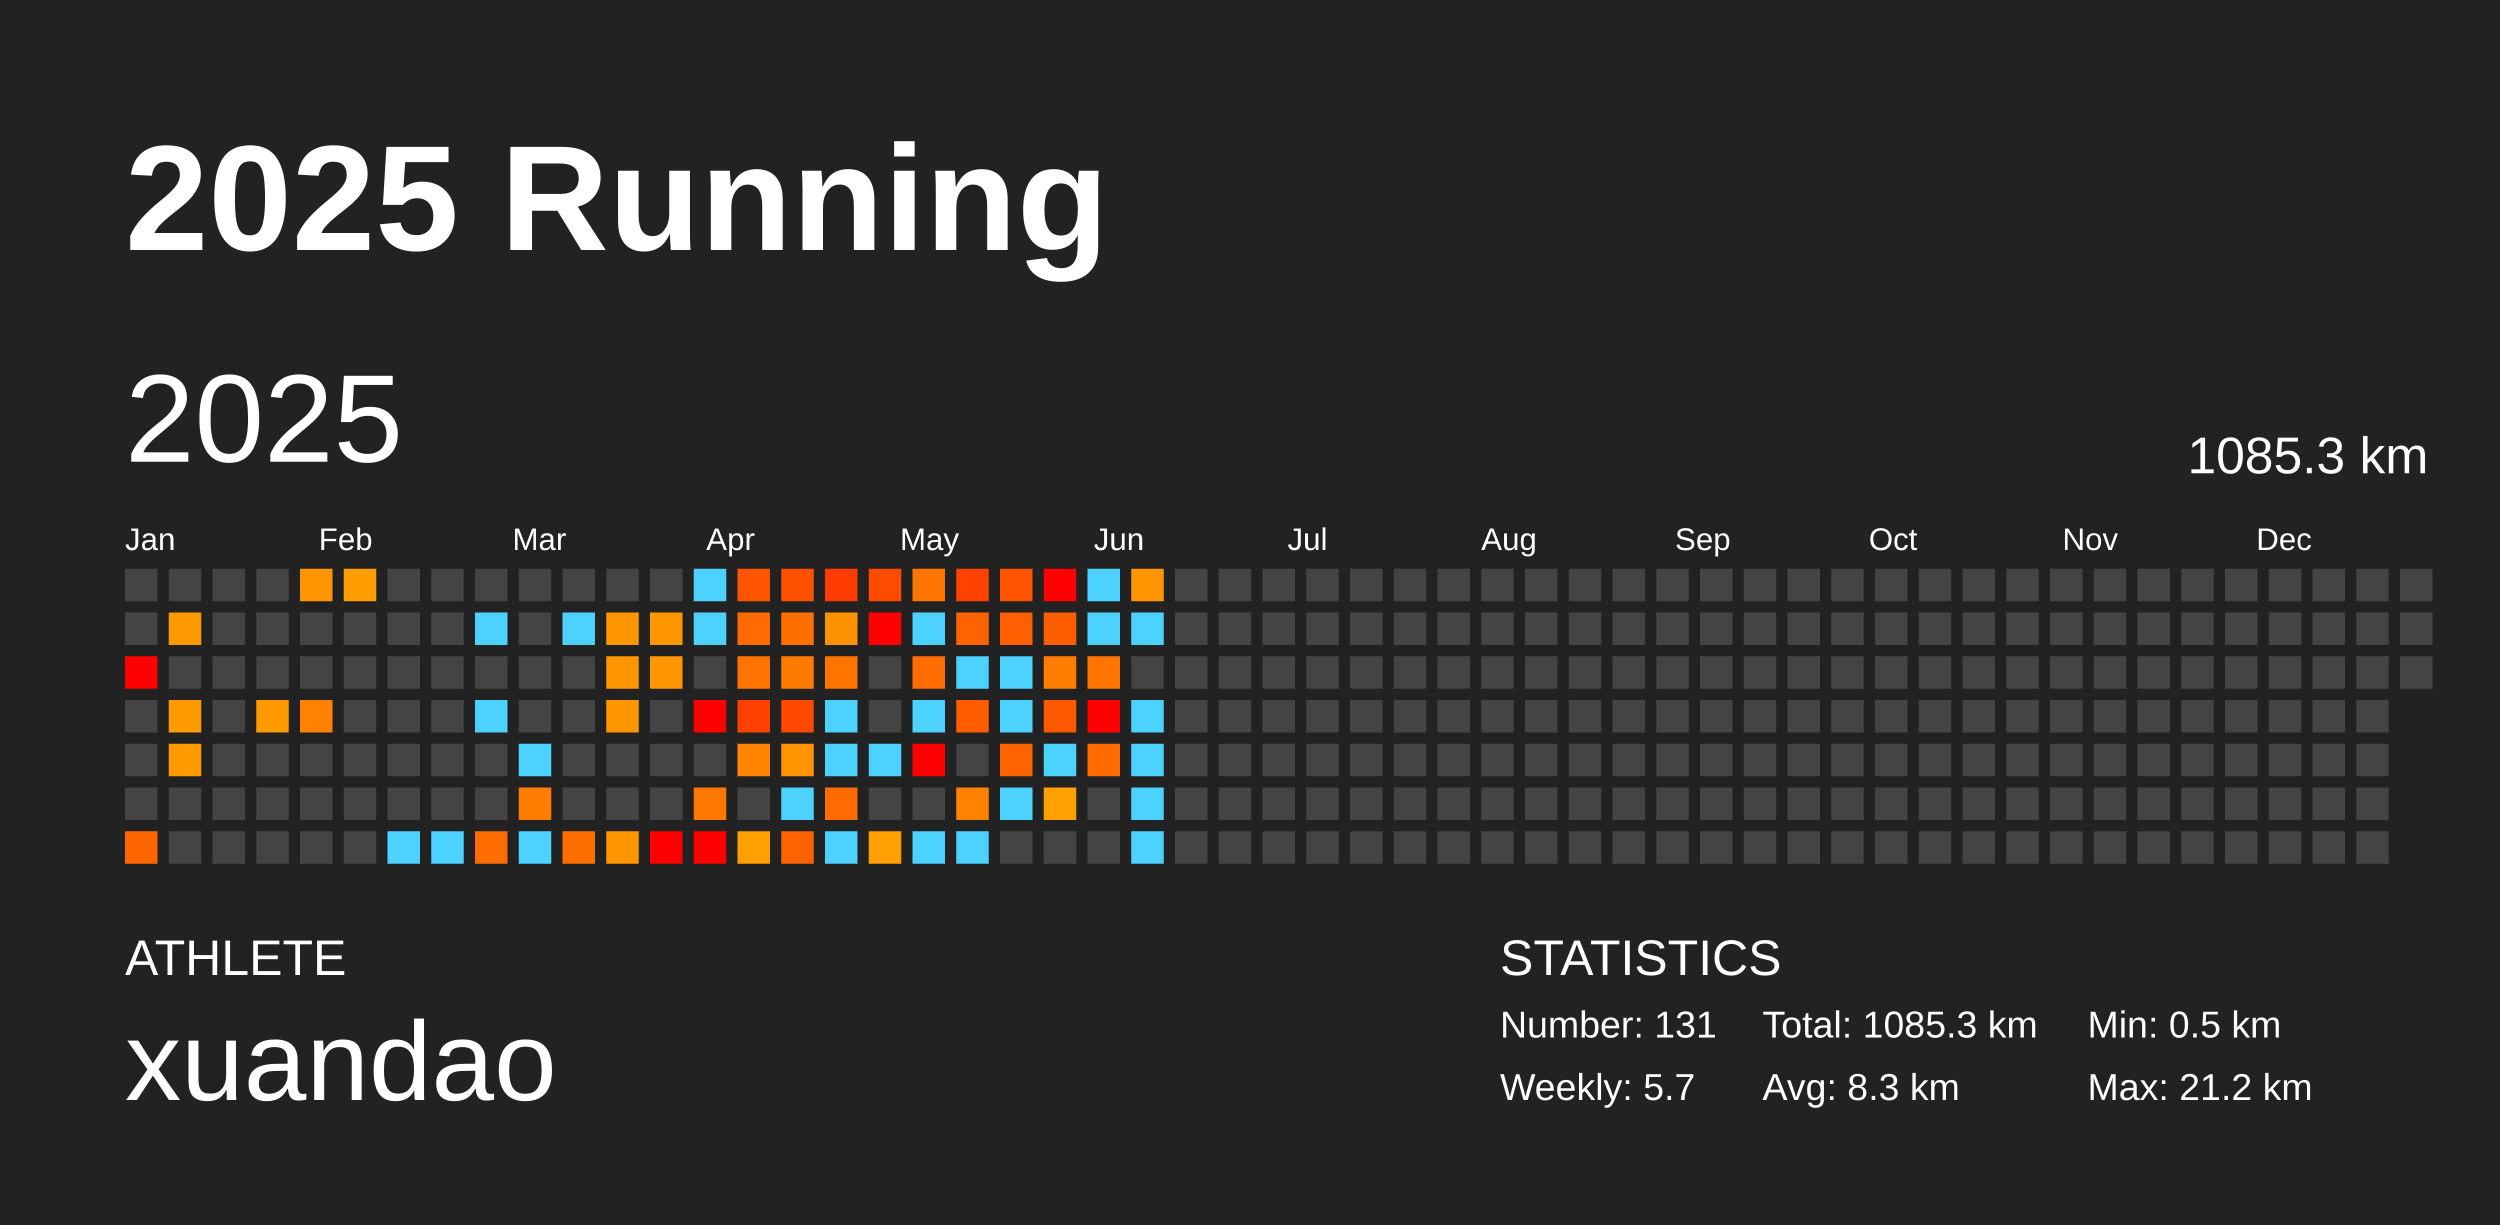
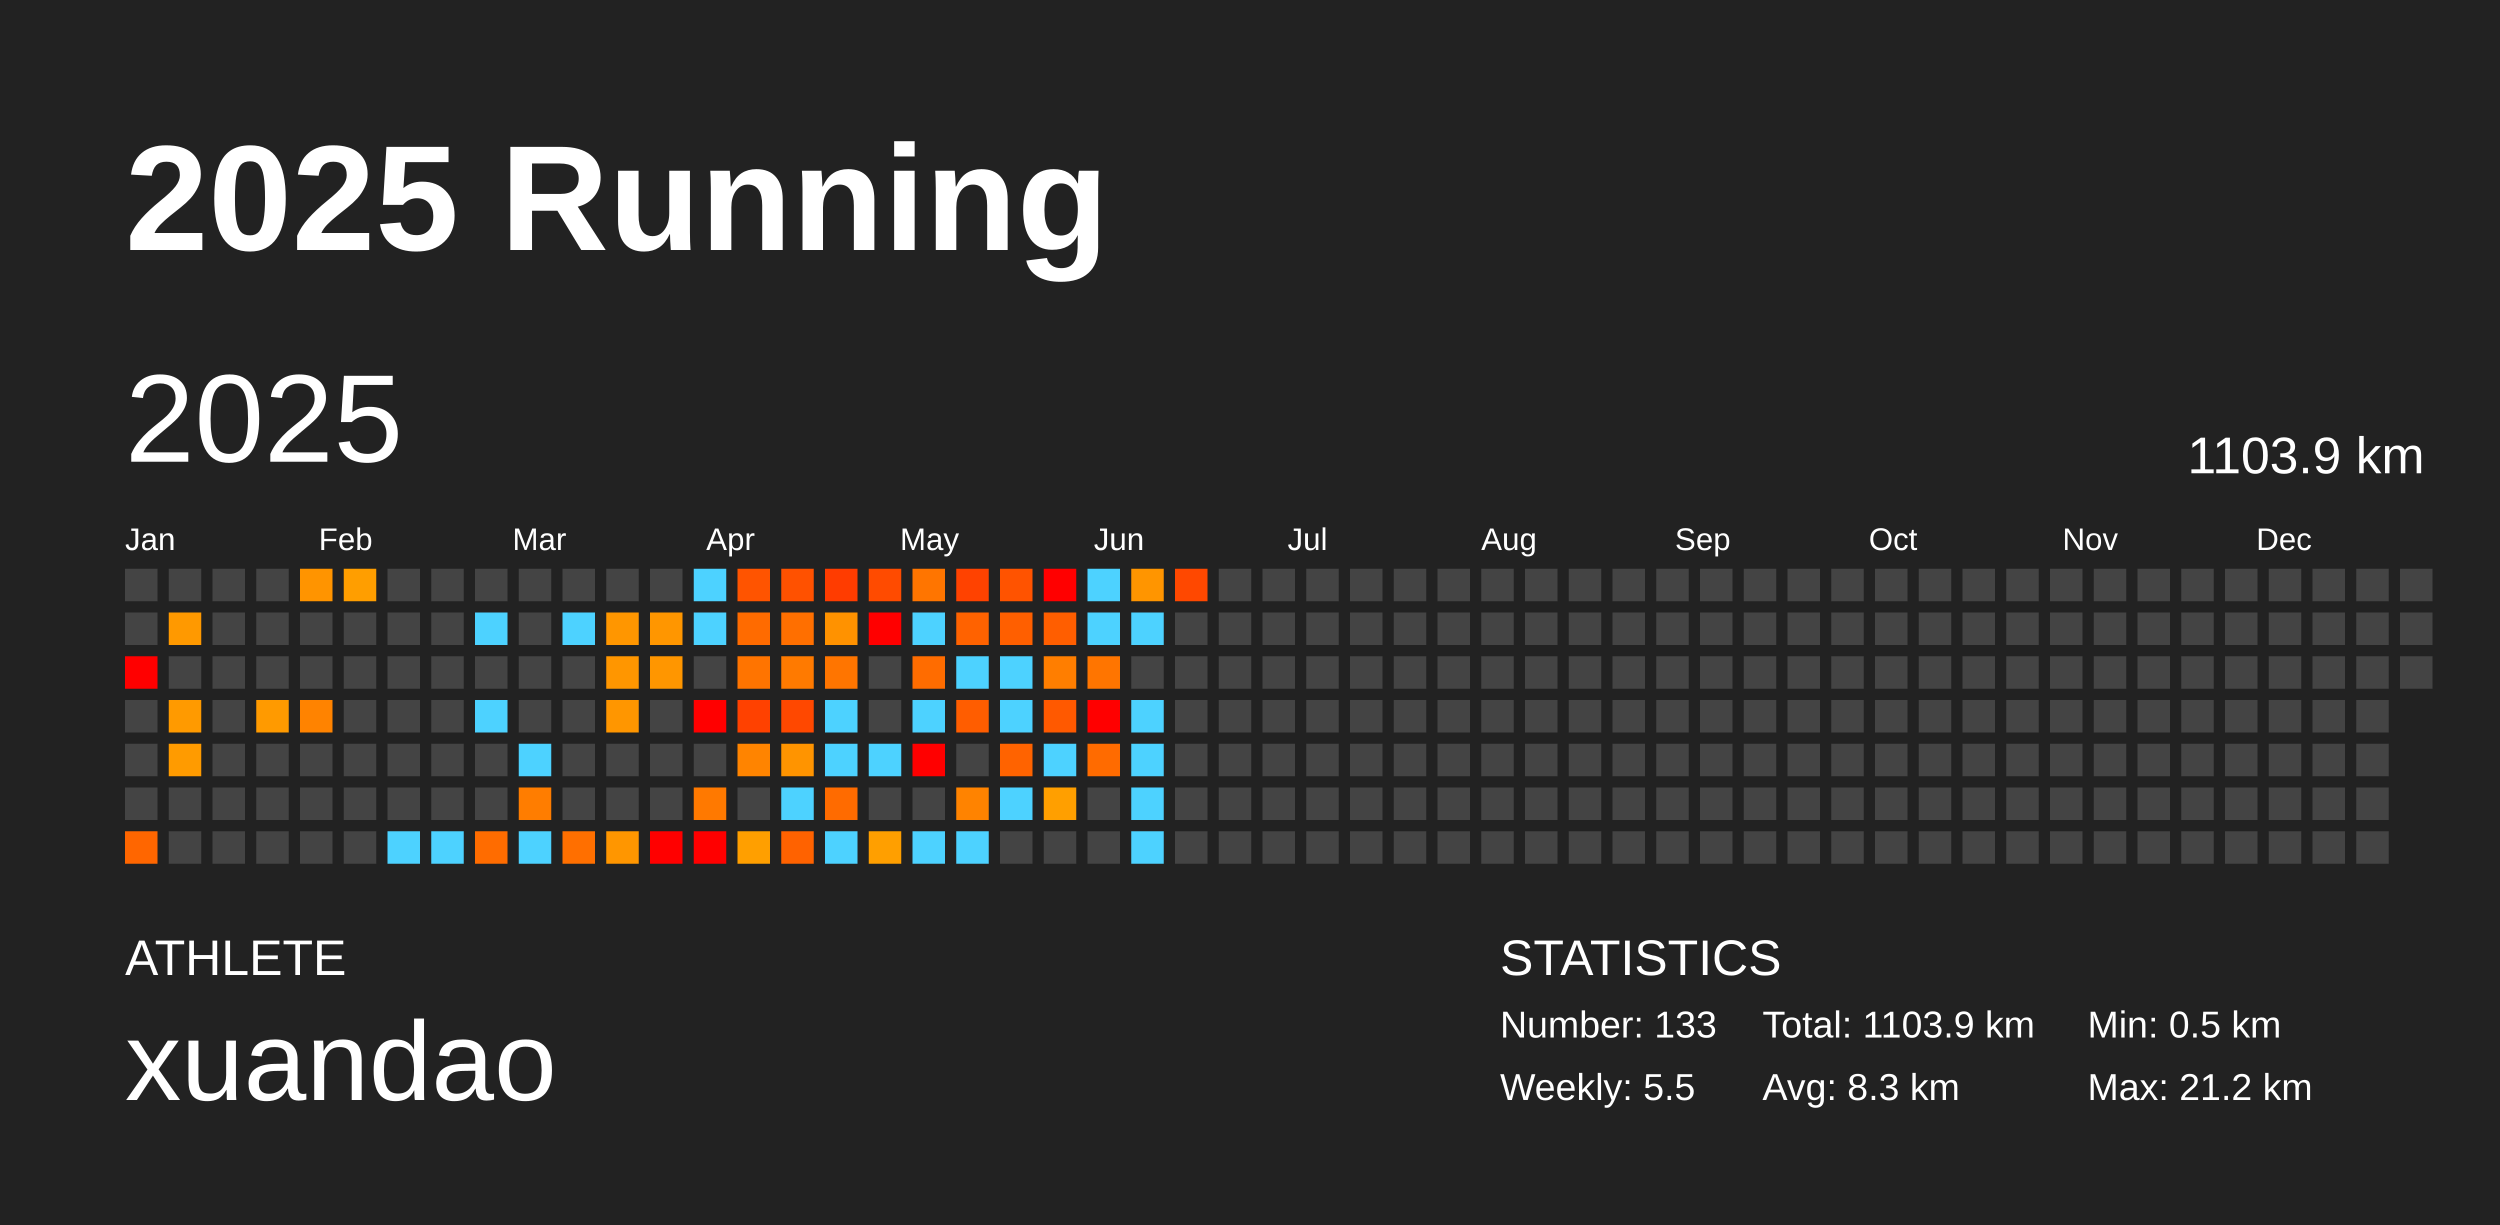
<svg xmlns="http://www.w3.org/2000/svg" baseProfile="full" height="98mm" version="1.1" viewBox="0,0,200,98" width="200mm">
  <defs />
  <rect fill="#222222" height="98" width="200" x="0" y="0" />
  <text fill="#FFFFFF" style="font-size:12px; font-family:Arial; font-weight:bold;" x="10" y="20">2025 Running</text>
  <text fill="#FFFFFF" style="font-size:4px; font-family:Arial" x="10" y="78">ATHLETE</text>
  <text fill="#FFFFFF" style="font-size:9px; font-family:Arial" x="10" y="88">xuandao</text>
  <text fill="#FFFFFF" style="font-size:4px; font-family:Arial" x="120" y="78">STATISTICS</text>
-   <text fill="#FFFFFF" style="font-size:3px; font-family:Arial" x="120" y="83">Number: 131</text>
-   <text fill="#FFFFFF" style="font-size:3px; font-family:Arial" x="120" y="88">Weekly: 5.7</text>
-   <text fill="#FFFFFF" style="font-size:3px; font-family:Arial" x="141" y="83">Total: 1085.3 km</text>
+   <text fill="#FFFFFF" style="font-size:3px; font-family:Arial" x="120" y="83">Number: 133</text>
+   <text fill="#FFFFFF" style="font-size:3px; font-family:Arial" x="120" y="88">Weekly: 5.5</text>
+   <text fill="#FFFFFF" style="font-size:3px; font-family:Arial" x="141" y="83">Total: 1103.9 km</text>
  <text fill="#FFFFFF" style="font-size:3px; font-family:Arial" x="141" y="88">Avg: 8.3 km</text>
  <text fill="#FFFFFF" style="font-size:3px; font-family:Arial" x="167" y="83">Min: 0.5 km</text>
  <text fill="#FFFFFF" style="font-size:3px; font-family:Arial" x="167" y="88">Max: 21.2 km</text>
  <text dominant-baseline="hanging" fill="#FFFFFF" style="font-size:10.0px; font-family:Arial;" x="10" y="30">2025</text>
-   <text dominant-baseline="hanging" fill="#FFFFFF" style="font-size:4.125px; font-family:Arial;" x="175" y="35">1085.3 km</text>
+   <text dominant-baseline="hanging" fill="#FFFFFF" style="font-size:4.125px; font-family:Arial;" x="175" y="35">1103.9 km</text>
  <text fill="#FFFFFF" style="font-size:2.5px; font-family:Arial" x="10.0" y="44">Jan</text>
  <text fill="#FFFFFF" style="font-size:2.5px; font-family:Arial" x="25.5" y="44">Feb</text>
  <text fill="#FFFFFF" style="font-size:2.5px; font-family:Arial" x="41.0" y="44">Mar</text>
  <text fill="#FFFFFF" style="font-size:2.5px; font-family:Arial" x="56.5" y="44">Apr</text>
  <text fill="#FFFFFF" style="font-size:2.5px; font-family:Arial" x="72.0" y="44">May</text>
  <text fill="#FFFFFF" style="font-size:2.5px; font-family:Arial" x="87.5" y="44">Jun</text>
  <text fill="#FFFFFF" style="font-size:2.5px; font-family:Arial" x="103.0" y="44">Jul</text>
  <text fill="#FFFFFF" style="font-size:2.5px; font-family:Arial" x="118.5" y="44">Aug</text>
  <text fill="#FFFFFF" style="font-size:2.5px; font-family:Arial" x="134.0" y="44">Sep</text>
  <text fill="#FFFFFF" style="font-size:2.5px; font-family:Arial" x="149.5" y="44">Oct</text>
  <text fill="#FFFFFF" style="font-size:2.5px; font-family:Arial" x="165.0" y="44">Nov</text>
  <text fill="#FFFFFF" style="font-size:2.5px; font-family:Arial" x="180.5" y="44">Dec</text>
  <rect fill="#444444" height="2.6" width="2.6" x="10.0" y="45.5" />
  <rect fill="#444444" height="2.6" width="2.6" x="10.0" y="49.0" />
  <rect fill="red" height="2.6" width="2.6" x="10.0" y="52.5" />
  <rect fill="#444444" height="2.6" width="2.6" x="10.0" y="56.0" />
  <rect fill="#444444" height="2.6" width="2.6" x="10.0" y="59.5" />
  <rect fill="#444444" height="2.6" width="2.6" x="10.0" y="63.0" />
  <rect fill="#ff6600" height="2.6" width="2.6" x="10.0" y="66.5" />
  <rect fill="#444444" height="2.6" width="2.6" x="13.5" y="45.5" />
  <rect fill="#ff9900" height="2.6" width="2.6" x="13.5" y="49.0" />
  <rect fill="#444444" height="2.6" width="2.6" x="13.5" y="52.5" />
  <rect fill="#ff9a00" height="2.6" width="2.6" x="13.5" y="56.0" />
  <rect fill="#ff9b00" height="2.6" width="2.6" x="13.5" y="59.5" />
  <rect fill="#444444" height="2.6" width="2.6" x="13.5" y="63.0" />
  <rect fill="#444444" height="2.6" width="2.6" x="13.5" y="66.5" />
  <rect fill="#444444" height="2.6" width="2.6" x="17.0" y="45.5" />
  <rect fill="#444444" height="2.6" width="2.6" x="17.0" y="49.0" />
  <rect fill="#444444" height="2.6" width="2.6" x="17.0" y="52.5" />
  <rect fill="#444444" height="2.6" width="2.6" x="17.0" y="56.0" />
  <rect fill="#444444" height="2.6" width="2.6" x="17.0" y="59.5" />
  <rect fill="#444444" height="2.6" width="2.6" x="17.0" y="63.0" />
  <rect fill="#444444" height="2.6" width="2.6" x="17.0" y="66.5" />
  <rect fill="#444444" height="2.6" width="2.6" x="20.5" y="45.5" />
  <rect fill="#444444" height="2.6" width="2.6" x="20.5" y="49.0" />
  <rect fill="#444444" height="2.6" width="2.6" x="20.5" y="52.5" />
  <rect fill="#ff9a00" height="2.6" width="2.6" x="20.5" y="56.0" />
  <rect fill="#444444" height="2.6" width="2.6" x="20.5" y="59.5" />
  <rect fill="#444444" height="2.6" width="2.6" x="20.5" y="63.0" />
  <rect fill="#444444" height="2.6" width="2.6" x="20.5" y="66.5" />
  <rect fill="#ff9400" height="2.6" width="2.6" x="24.0" y="45.5" />
  <rect fill="#444444" height="2.6" width="2.6" x="24.0" y="49.0" />
  <rect fill="#444444" height="2.6" width="2.6" x="24.0" y="52.5" />
  <rect fill="#ff8300" height="2.6" width="2.6" x="24.0" y="56.0" />
  <rect fill="#444444" height="2.6" width="2.6" x="24.0" y="59.5" />
  <rect fill="#444444" height="2.6" width="2.6" x="24.0" y="63.0" />
  <rect fill="#444444" height="2.6" width="2.6" x="24.0" y="66.5" />
  <rect fill="#ff9e00" height="2.6" width="2.6" x="27.5" y="45.5" />
  <rect fill="#444444" height="2.6" width="2.6" x="27.5" y="49.0" />
  <rect fill="#444444" height="2.6" width="2.6" x="27.5" y="52.5" />
  <rect fill="#444444" height="2.6" width="2.6" x="27.5" y="56.0" />
  <rect fill="#444444" height="2.6" width="2.6" x="27.5" y="59.5" />
  <rect fill="#444444" height="2.6" width="2.6" x="27.5" y="63.0" />
  <rect fill="#444444" height="2.6" width="2.6" x="27.5" y="66.5" />
  <rect fill="#444444" height="2.6" width="2.6" x="31.0" y="45.5" />
  <rect fill="#444444" height="2.6" width="2.6" x="31.0" y="49.0" />
  <rect fill="#444444" height="2.6" width="2.6" x="31.0" y="52.5" />
  <rect fill="#444444" height="2.6" width="2.6" x="31.0" y="56.0" />
  <rect fill="#444444" height="2.6" width="2.6" x="31.0" y="59.5" />
  <rect fill="#444444" height="2.6" width="2.6" x="31.0" y="63.0" />
  <rect fill="#4dd2ff" height="2.6" width="2.6" x="31.0" y="66.5" />
  <rect fill="#444444" height="2.6" width="2.6" x="34.5" y="45.5" />
  <rect fill="#444444" height="2.6" width="2.6" x="34.5" y="49.0" />
  <rect fill="#444444" height="2.6" width="2.6" x="34.5" y="52.5" />
  <rect fill="#444444" height="2.6" width="2.6" x="34.5" y="56.0" />
  <rect fill="#444444" height="2.6" width="2.6" x="34.5" y="59.5" />
  <rect fill="#444444" height="2.6" width="2.6" x="34.5" y="63.0" />
  <rect fill="#4dd2ff" height="2.6" width="2.6" x="34.5" y="66.5" />
  <rect fill="#444444" height="2.6" width="2.6" x="38.0" y="45.5" />
  <rect fill="#4dd2ff" height="2.6" width="2.6" x="38.0" y="49.0" />
  <rect fill="#444444" height="2.6" width="2.6" x="38.0" y="52.5" />
  <rect fill="#4dd2ff" height="2.6" width="2.6" x="38.0" y="56.0" />
  <rect fill="#444444" height="2.6" width="2.6" x="38.0" y="59.5" />
  <rect fill="#444444" height="2.6" width="2.6" x="38.0" y="63.0" />
  <rect fill="#ff6c00" height="2.6" width="2.6" x="38.0" y="66.5" />
  <rect fill="#444444" height="2.6" width="2.6" x="41.5" y="45.5" />
  <rect fill="#444444" height="2.6" width="2.6" x="41.5" y="49.0" />
  <rect fill="#444444" height="2.6" width="2.6" x="41.5" y="52.5" />
  <rect fill="#444444" height="2.6" width="2.6" x="41.5" y="56.0" />
  <rect fill="#4dd2ff" height="2.6" width="2.6" x="41.5" y="59.5" />
  <rect fill="#ff7d00" height="2.6" width="2.6" x="41.5" y="63.0" />
  <rect fill="#4dd2ff" height="2.6" width="2.6" x="41.5" y="66.5" />
  <rect fill="#444444" height="2.6" width="2.6" x="45.0" y="45.5" />
  <rect fill="#4dd2ff" height="2.6" width="2.6" x="45.0" y="49.0" />
  <rect fill="#444444" height="2.6" width="2.6" x="45.0" y="52.5" />
  <rect fill="#444444" height="2.6" width="2.6" x="45.0" y="56.0" />
  <rect fill="#444444" height="2.6" width="2.6" x="45.0" y="59.5" />
  <rect fill="#444444" height="2.6" width="2.6" x="45.0" y="63.0" />
  <rect fill="#ff6f00" height="2.6" width="2.6" x="45.0" y="66.5" />
  <rect fill="#444444" height="2.6" width="2.6" x="48.5" y="45.5" />
  <rect fill="#ff9600" height="2.6" width="2.6" x="48.5" y="49.0" />
  <rect fill="#ff9600" height="2.6" width="2.6" x="48.5" y="52.5" />
  <rect fill="#ff9600" height="2.6" width="2.6" x="48.5" y="56.0" />
  <rect fill="#444444" height="2.6" width="2.6" x="48.5" y="59.5" />
  <rect fill="#444444" height="2.6" width="2.6" x="48.5" y="63.0" />
  <rect fill="#ff9600" height="2.6" width="2.6" x="48.5" y="66.5" />
  <rect fill="#444444" height="2.6" width="2.6" x="52.0" y="45.5" />
  <rect fill="#ff9600" height="2.6" width="2.6" x="52.0" y="49.0" />
  <rect fill="#ff9600" height="2.6" width="2.6" x="52.0" y="52.5" />
  <rect fill="#444444" height="2.6" width="2.6" x="52.0" y="56.0" />
  <rect fill="#444444" height="2.6" width="2.6" x="52.0" y="59.5" />
  <rect fill="#444444" height="2.6" width="2.6" x="52.0" y="63.0" />
  <rect fill="red" height="2.6" width="2.6" x="52.0" y="66.5" />
  <rect fill="#4dd2ff" height="2.6" width="2.6" x="55.5" y="45.5" />
  <rect fill="#4dd2ff" height="2.6" width="2.6" x="55.5" y="49.0" />
  <rect fill="#444444" height="2.6" width="2.6" x="55.5" y="52.5" />
  <rect fill="red" height="2.6" width="2.6" x="55.5" y="56.0" />
  <rect fill="#444444" height="2.6" width="2.6" x="55.5" y="59.5" />
  <rect fill="#ff7900" height="2.6" width="2.6" x="55.5" y="63.0" />
  <rect fill="red" height="2.6" width="2.6" x="55.5" y="66.5" />
  <rect fill="#ff5400" height="2.6" width="2.6" x="59.0" y="45.5" />
  <rect fill="#ff6b00" height="2.6" width="2.6" x="59.0" y="49.0" />
  <rect fill="#ff7400" height="2.6" width="2.6" x="59.0" y="52.5" />
  <rect fill="#ff4100" height="2.6" width="2.6" x="59.0" y="56.0" />
  <rect fill="#ff8400" height="2.6" width="2.6" x="59.0" y="59.5" />
  <rect fill="#444444" height="2.6" width="2.6" x="59.0" y="63.0" />
  <rect fill="#ff9f00" height="2.6" width="2.6" x="59.0" y="66.5" />
  <rect fill="#ff5100" height="2.6" width="2.6" x="62.5" y="45.5" />
  <rect fill="#ff6f00" height="2.6" width="2.6" x="62.5" y="49.0" />
  <rect fill="#ff7a00" height="2.6" width="2.6" x="62.5" y="52.5" />
  <rect fill="#ff4800" height="2.6" width="2.6" x="62.5" y="56.0" />
  <rect fill="#ff9400" height="2.6" width="2.6" x="62.5" y="59.5" />
  <rect fill="#4dd2ff" height="2.6" width="2.6" x="62.5" y="63.0" />
  <rect fill="#ff6200" height="2.6" width="2.6" x="62.5" y="66.5" />
  <rect fill="#ff3c00" height="2.6" width="2.6" x="66.0" y="45.5" />
  <rect fill="#ff9200" height="2.6" width="2.6" x="66.0" y="49.0" />
  <rect fill="#ff7500" height="2.6" width="2.6" x="66.0" y="52.5" />
  <rect fill="#4dd2ff" height="2.6" width="2.6" x="66.0" y="56.0" />
  <rect fill="#4dd2ff" height="2.6" width="2.6" x="66.0" y="59.5" />
  <rect fill="#ff6b00" height="2.6" width="2.6" x="66.0" y="63.0" />
  <rect fill="#4dd2ff" height="2.6" width="2.6" x="66.0" y="66.5" />
  <rect fill="#ff4b00" height="2.6" width="2.6" x="69.5" y="45.5" />
  <rect fill="red" height="2.6" width="2.6" x="69.5" y="49.0" />
  <rect fill="#444444" height="2.6" width="2.6" x="69.5" y="52.5" />
  <rect fill="#444444" height="2.6" width="2.6" x="69.5" y="56.0" />
  <rect fill="#4dd2ff" height="2.6" width="2.6" x="69.5" y="59.5" />
  <rect fill="#444444" height="2.6" width="2.6" x="69.5" y="63.0" />
  <rect fill="#ff9f00" height="2.6" width="2.6" x="69.5" y="66.5" />
  <rect fill="#ff7500" height="2.6" width="2.6" x="73.0" y="45.5" />
  <rect fill="#4dd2ff" height="2.6" width="2.6" x="73.0" y="49.0" />
  <rect fill="#ff6c00" height="2.6" width="2.6" x="73.0" y="52.5" />
  <rect fill="#4dd2ff" height="2.6" width="2.6" x="73.0" y="56.0" />
  <rect fill="red" height="2.6" width="2.6" x="73.0" y="59.5" />
  <rect fill="#444444" height="2.6" width="2.6" x="73.0" y="63.0" />
  <rect fill="#4dd2ff" height="2.6" width="2.6" x="73.0" y="66.5" />
  <rect fill="#ff4200" height="2.6" width="2.6" x="76.5" y="45.5" />
  <rect fill="#ff6200" height="2.6" width="2.6" x="76.5" y="49.0" />
  <rect fill="#4dd2ff" height="2.6" width="2.6" x="76.5" y="52.5" />
  <rect fill="#ff5d00" height="2.6" width="2.6" x="76.5" y="56.0" />
  <rect fill="#444444" height="2.6" width="2.6" x="76.5" y="59.5" />
  <rect fill="#ff8300" height="2.6" width="2.6" x="76.5" y="63.0" />
  <rect fill="#4dd2ff" height="2.6" width="2.6" x="76.5" y="66.5" />
  <rect fill="#ff5300" height="2.6" width="2.6" x="80.0" y="45.5" />
  <rect fill="#ff5f00" height="2.6" width="2.6" x="80.0" y="49.0" />
  <rect fill="#4dd2ff" height="2.6" width="2.6" x="80.0" y="52.5" />
  <rect fill="#4dd2ff" height="2.6" width="2.6" x="80.0" y="56.0" />
  <rect fill="#ff6300" height="2.6" width="2.6" x="80.0" y="59.5" />
  <rect fill="#4dd2ff" height="2.6" width="2.6" x="80.0" y="63.0" />
  <rect fill="#444444" height="2.6" width="2.6" x="80.0" y="66.5" />
  <rect fill="red" height="2.6" width="2.6" x="83.5" y="45.5" />
  <rect fill="#ff5e00" height="2.6" width="2.6" x="83.5" y="49.0" />
  <rect fill="#ff7e00" height="2.6" width="2.6" x="83.5" y="52.5" />
  <rect fill="#ff5900" height="2.6" width="2.6" x="83.5" y="56.0" />
  <rect fill="#4dd2ff" height="2.6" width="2.6" x="83.5" y="59.5" />
  <rect fill="#ff9f00" height="2.6" width="2.6" x="83.5" y="63.0" />
  <rect fill="#444444" height="2.6" width="2.6" x="83.5" y="66.5" />
  <rect fill="#4dd2ff" height="2.6" width="2.6" x="87.0" y="45.5" />
  <rect fill="#4dd2ff" height="2.6" width="2.6" x="87.0" y="49.0" />
  <rect fill="#ff7500" height="2.6" width="2.6" x="87.0" y="52.5" />
  <rect fill="red" height="2.6" width="2.6" x="87.0" y="56.0" />
  <rect fill="#ff6b00" height="2.6" width="2.6" x="87.0" y="59.5" />
  <rect fill="#444444" height="2.6" width="2.6" x="87.0" y="63.0" />
  <rect fill="#444444" height="2.6" width="2.6" x="87.0" y="66.5" />
  <rect fill="#ff9500" height="2.6" width="2.6" x="90.5" y="45.5" />
  <rect fill="#4dd2ff" height="2.6" width="2.6" x="90.5" y="49.0" />
  <rect fill="#444444" height="2.6" width="2.6" x="90.5" y="52.5" />
  <rect fill="#4dd2ff" height="2.6" width="2.6" x="90.5" y="56.0" />
  <rect fill="#4dd2ff" height="2.6" width="2.6" x="90.5" y="59.5" />
  <rect fill="#4dd2ff" height="2.6" width="2.6" x="90.5" y="63.0" />
  <rect fill="#4dd2ff" height="2.6" width="2.6" x="90.5" y="66.5" />
-   <rect fill="#444444" height="2.6" width="2.6" x="94.0" y="45.5" />
+   <rect fill="#ff4800" height="2.6" width="2.6" x="94.0" y="45.5" />
  <rect fill="#444444" height="2.6" width="2.6" x="94.0" y="49.0" />
  <rect fill="#444444" height="2.6" width="2.6" x="94.0" y="52.5" />
  <rect fill="#444444" height="2.6" width="2.6" x="94.0" y="56.0" />
  <rect fill="#444444" height="2.6" width="2.6" x="94.0" y="59.5" />
  <rect fill="#444444" height="2.6" width="2.6" x="94.0" y="63.0" />
  <rect fill="#444444" height="2.6" width="2.6" x="94.0" y="66.5" />
  <rect fill="#444444" height="2.6" width="2.6" x="97.5" y="45.5" />
  <rect fill="#444444" height="2.6" width="2.6" x="97.5" y="49.0" />
  <rect fill="#444444" height="2.6" width="2.6" x="97.5" y="52.5" />
  <rect fill="#444444" height="2.6" width="2.6" x="97.5" y="56.0" />
  <rect fill="#444444" height="2.6" width="2.6" x="97.5" y="59.5" />
  <rect fill="#444444" height="2.6" width="2.6" x="97.5" y="63.0" />
  <rect fill="#444444" height="2.6" width="2.6" x="97.5" y="66.5" />
  <rect fill="#444444" height="2.6" width="2.6" x="101.0" y="45.5" />
  <rect fill="#444444" height="2.6" width="2.6" x="101.0" y="49.0" />
  <rect fill="#444444" height="2.6" width="2.6" x="101.0" y="52.5" />
  <rect fill="#444444" height="2.6" width="2.6" x="101.0" y="56.0" />
  <rect fill="#444444" height="2.6" width="2.6" x="101.0" y="59.5" />
  <rect fill="#444444" height="2.6" width="2.6" x="101.0" y="63.0" />
  <rect fill="#444444" height="2.6" width="2.6" x="101.0" y="66.5" />
  <rect fill="#444444" height="2.6" width="2.6" x="104.5" y="45.5" />
  <rect fill="#444444" height="2.6" width="2.6" x="104.5" y="49.0" />
  <rect fill="#444444" height="2.6" width="2.6" x="104.5" y="52.5" />
  <rect fill="#444444" height="2.6" width="2.6" x="104.5" y="56.0" />
  <rect fill="#444444" height="2.6" width="2.6" x="104.5" y="59.5" />
  <rect fill="#444444" height="2.6" width="2.6" x="104.5" y="63.0" />
  <rect fill="#444444" height="2.6" width="2.6" x="104.5" y="66.5" />
  <rect fill="#444444" height="2.6" width="2.6" x="108.0" y="45.5" />
  <rect fill="#444444" height="2.6" width="2.6" x="108.0" y="49.0" />
  <rect fill="#444444" height="2.6" width="2.6" x="108.0" y="52.5" />
  <rect fill="#444444" height="2.6" width="2.6" x="108.0" y="56.0" />
  <rect fill="#444444" height="2.6" width="2.6" x="108.0" y="59.5" />
  <rect fill="#444444" height="2.6" width="2.6" x="108.0" y="63.0" />
  <rect fill="#444444" height="2.6" width="2.6" x="108.0" y="66.5" />
  <rect fill="#444444" height="2.6" width="2.6" x="111.5" y="45.5" />
  <rect fill="#444444" height="2.6" width="2.6" x="111.5" y="49.0" />
  <rect fill="#444444" height="2.6" width="2.6" x="111.5" y="52.5" />
  <rect fill="#444444" height="2.6" width="2.6" x="111.5" y="56.0" />
  <rect fill="#444444" height="2.6" width="2.6" x="111.5" y="59.5" />
  <rect fill="#444444" height="2.6" width="2.6" x="111.5" y="63.0" />
  <rect fill="#444444" height="2.6" width="2.6" x="111.5" y="66.5" />
  <rect fill="#444444" height="2.6" width="2.6" x="115.0" y="45.5" />
  <rect fill="#444444" height="2.6" width="2.6" x="115.0" y="49.0" />
  <rect fill="#444444" height="2.6" width="2.6" x="115.0" y="52.5" />
  <rect fill="#444444" height="2.6" width="2.6" x="115.0" y="56.0" />
  <rect fill="#444444" height="2.6" width="2.6" x="115.0" y="59.5" />
  <rect fill="#444444" height="2.6" width="2.6" x="115.0" y="63.0" />
  <rect fill="#444444" height="2.6" width="2.6" x="115.0" y="66.5" />
  <rect fill="#444444" height="2.6" width="2.6" x="118.5" y="45.5" />
  <rect fill="#444444" height="2.6" width="2.6" x="118.5" y="49.0" />
  <rect fill="#444444" height="2.6" width="2.6" x="118.5" y="52.5" />
  <rect fill="#444444" height="2.6" width="2.6" x="118.5" y="56.0" />
  <rect fill="#444444" height="2.6" width="2.6" x="118.5" y="59.5" />
  <rect fill="#444444" height="2.6" width="2.6" x="118.5" y="63.0" />
  <rect fill="#444444" height="2.6" width="2.6" x="118.5" y="66.5" />
  <rect fill="#444444" height="2.6" width="2.6" x="122.0" y="45.5" />
  <rect fill="#444444" height="2.6" width="2.6" x="122.0" y="49.0" />
  <rect fill="#444444" height="2.6" width="2.6" x="122.0" y="52.5" />
  <rect fill="#444444" height="2.6" width="2.6" x="122.0" y="56.0" />
  <rect fill="#444444" height="2.6" width="2.6" x="122.0" y="59.5" />
  <rect fill="#444444" height="2.6" width="2.6" x="122.0" y="63.0" />
  <rect fill="#444444" height="2.6" width="2.6" x="122.0" y="66.5" />
  <rect fill="#444444" height="2.6" width="2.6" x="125.5" y="45.5" />
  <rect fill="#444444" height="2.6" width="2.6" x="125.5" y="49.0" />
  <rect fill="#444444" height="2.6" width="2.6" x="125.5" y="52.5" />
  <rect fill="#444444" height="2.6" width="2.6" x="125.5" y="56.0" />
  <rect fill="#444444" height="2.6" width="2.6" x="125.5" y="59.5" />
  <rect fill="#444444" height="2.6" width="2.6" x="125.5" y="63.0" />
  <rect fill="#444444" height="2.6" width="2.6" x="125.5" y="66.5" />
  <rect fill="#444444" height="2.6" width="2.6" x="129.0" y="45.5" />
  <rect fill="#444444" height="2.6" width="2.6" x="129.0" y="49.0" />
  <rect fill="#444444" height="2.6" width="2.6" x="129.0" y="52.5" />
  <rect fill="#444444" height="2.6" width="2.6" x="129.0" y="56.0" />
  <rect fill="#444444" height="2.6" width="2.6" x="129.0" y="59.5" />
  <rect fill="#444444" height="2.6" width="2.6" x="129.0" y="63.0" />
  <rect fill="#444444" height="2.6" width="2.6" x="129.0" y="66.5" />
  <rect fill="#444444" height="2.6" width="2.6" x="132.5" y="45.5" />
  <rect fill="#444444" height="2.6" width="2.6" x="132.5" y="49.0" />
  <rect fill="#444444" height="2.6" width="2.6" x="132.5" y="52.5" />
  <rect fill="#444444" height="2.6" width="2.6" x="132.5" y="56.0" />
  <rect fill="#444444" height="2.6" width="2.6" x="132.5" y="59.5" />
  <rect fill="#444444" height="2.6" width="2.6" x="132.5" y="63.0" />
  <rect fill="#444444" height="2.6" width="2.6" x="132.5" y="66.5" />
  <rect fill="#444444" height="2.6" width="2.6" x="136.0" y="45.5" />
  <rect fill="#444444" height="2.6" width="2.6" x="136.0" y="49.0" />
  <rect fill="#444444" height="2.6" width="2.6" x="136.0" y="52.5" />
  <rect fill="#444444" height="2.6" width="2.6" x="136.0" y="56.0" />
  <rect fill="#444444" height="2.6" width="2.6" x="136.0" y="59.5" />
  <rect fill="#444444" height="2.6" width="2.6" x="136.0" y="63.0" />
  <rect fill="#444444" height="2.6" width="2.6" x="136.0" y="66.5" />
  <rect fill="#444444" height="2.6" width="2.6" x="139.5" y="45.5" />
  <rect fill="#444444" height="2.6" width="2.6" x="139.5" y="49.0" />
  <rect fill="#444444" height="2.6" width="2.6" x="139.5" y="52.5" />
  <rect fill="#444444" height="2.6" width="2.6" x="139.5" y="56.0" />
  <rect fill="#444444" height="2.6" width="2.6" x="139.5" y="59.5" />
  <rect fill="#444444" height="2.6" width="2.6" x="139.5" y="63.0" />
  <rect fill="#444444" height="2.6" width="2.6" x="139.5" y="66.5" />
  <rect fill="#444444" height="2.6" width="2.6" x="143.0" y="45.5" />
  <rect fill="#444444" height="2.6" width="2.6" x="143.0" y="49.0" />
  <rect fill="#444444" height="2.6" width="2.6" x="143.0" y="52.5" />
  <rect fill="#444444" height="2.6" width="2.6" x="143.0" y="56.0" />
  <rect fill="#444444" height="2.6" width="2.6" x="143.0" y="59.5" />
  <rect fill="#444444" height="2.6" width="2.6" x="143.0" y="63.0" />
  <rect fill="#444444" height="2.6" width="2.6" x="143.0" y="66.5" />
  <rect fill="#444444" height="2.6" width="2.6" x="146.5" y="45.5" />
  <rect fill="#444444" height="2.6" width="2.6" x="146.5" y="49.0" />
  <rect fill="#444444" height="2.6" width="2.6" x="146.5" y="52.5" />
  <rect fill="#444444" height="2.6" width="2.6" x="146.5" y="56.0" />
  <rect fill="#444444" height="2.6" width="2.6" x="146.5" y="59.5" />
  <rect fill="#444444" height="2.6" width="2.6" x="146.5" y="63.0" />
  <rect fill="#444444" height="2.6" width="2.6" x="146.5" y="66.5" />
  <rect fill="#444444" height="2.6" width="2.6" x="150.0" y="45.5" />
  <rect fill="#444444" height="2.6" width="2.6" x="150.0" y="49.0" />
  <rect fill="#444444" height="2.6" width="2.6" x="150.0" y="52.5" />
  <rect fill="#444444" height="2.6" width="2.6" x="150.0" y="56.0" />
  <rect fill="#444444" height="2.6" width="2.6" x="150.0" y="59.5" />
  <rect fill="#444444" height="2.6" width="2.6" x="150.0" y="63.0" />
  <rect fill="#444444" height="2.6" width="2.6" x="150.0" y="66.5" />
  <rect fill="#444444" height="2.6" width="2.6" x="153.5" y="45.5" />
  <rect fill="#444444" height="2.6" width="2.6" x="153.5" y="49.0" />
  <rect fill="#444444" height="2.6" width="2.6" x="153.5" y="52.5" />
  <rect fill="#444444" height="2.6" width="2.6" x="153.5" y="56.0" />
  <rect fill="#444444" height="2.6" width="2.6" x="153.5" y="59.5" />
  <rect fill="#444444" height="2.6" width="2.6" x="153.5" y="63.0" />
  <rect fill="#444444" height="2.6" width="2.6" x="153.5" y="66.5" />
  <rect fill="#444444" height="2.6" width="2.6" x="157.0" y="45.5" />
  <rect fill="#444444" height="2.6" width="2.6" x="157.0" y="49.0" />
  <rect fill="#444444" height="2.6" width="2.6" x="157.0" y="52.5" />
  <rect fill="#444444" height="2.6" width="2.6" x="157.0" y="56.0" />
  <rect fill="#444444" height="2.6" width="2.6" x="157.0" y="59.5" />
  <rect fill="#444444" height="2.6" width="2.6" x="157.0" y="63.0" />
  <rect fill="#444444" height="2.6" width="2.6" x="157.0" y="66.5" />
  <rect fill="#444444" height="2.6" width="2.6" x="160.5" y="45.5" />
  <rect fill="#444444" height="2.6" width="2.6" x="160.5" y="49.0" />
  <rect fill="#444444" height="2.6" width="2.6" x="160.5" y="52.5" />
  <rect fill="#444444" height="2.6" width="2.6" x="160.5" y="56.0" />
  <rect fill="#444444" height="2.6" width="2.6" x="160.5" y="59.5" />
  <rect fill="#444444" height="2.6" width="2.6" x="160.5" y="63.0" />
  <rect fill="#444444" height="2.6" width="2.6" x="160.5" y="66.5" />
  <rect fill="#444444" height="2.6" width="2.6" x="164.0" y="45.5" />
  <rect fill="#444444" height="2.6" width="2.6" x="164.0" y="49.0" />
  <rect fill="#444444" height="2.6" width="2.6" x="164.0" y="52.5" />
  <rect fill="#444444" height="2.6" width="2.6" x="164.0" y="56.0" />
  <rect fill="#444444" height="2.6" width="2.6" x="164.0" y="59.5" />
  <rect fill="#444444" height="2.6" width="2.6" x="164.0" y="63.0" />
  <rect fill="#444444" height="2.6" width="2.6" x="164.0" y="66.5" />
  <rect fill="#444444" height="2.6" width="2.6" x="167.5" y="45.5" />
  <rect fill="#444444" height="2.6" width="2.6" x="167.5" y="49.0" />
  <rect fill="#444444" height="2.6" width="2.6" x="167.5" y="52.5" />
  <rect fill="#444444" height="2.6" width="2.6" x="167.5" y="56.0" />
  <rect fill="#444444" height="2.6" width="2.6" x="167.5" y="59.5" />
  <rect fill="#444444" height="2.6" width="2.6" x="167.5" y="63.0" />
  <rect fill="#444444" height="2.6" width="2.6" x="167.5" y="66.5" />
  <rect fill="#444444" height="2.6" width="2.6" x="171.0" y="45.5" />
  <rect fill="#444444" height="2.6" width="2.6" x="171.0" y="49.0" />
  <rect fill="#444444" height="2.6" width="2.6" x="171.0" y="52.5" />
  <rect fill="#444444" height="2.6" width="2.6" x="171.0" y="56.0" />
  <rect fill="#444444" height="2.6" width="2.6" x="171.0" y="59.5" />
  <rect fill="#444444" height="2.6" width="2.6" x="171.0" y="63.0" />
  <rect fill="#444444" height="2.6" width="2.6" x="171.0" y="66.5" />
  <rect fill="#444444" height="2.6" width="2.6" x="174.5" y="45.5" />
  <rect fill="#444444" height="2.6" width="2.6" x="174.5" y="49.0" />
  <rect fill="#444444" height="2.6" width="2.6" x="174.5" y="52.5" />
  <rect fill="#444444" height="2.6" width="2.6" x="174.5" y="56.0" />
  <rect fill="#444444" height="2.6" width="2.6" x="174.5" y="59.5" />
  <rect fill="#444444" height="2.6" width="2.6" x="174.5" y="63.0" />
  <rect fill="#444444" height="2.6" width="2.6" x="174.5" y="66.5" />
  <rect fill="#444444" height="2.6" width="2.6" x="178.0" y="45.5" />
  <rect fill="#444444" height="2.6" width="2.6" x="178.0" y="49.0" />
  <rect fill="#444444" height="2.6" width="2.6" x="178.0" y="52.5" />
  <rect fill="#444444" height="2.6" width="2.6" x="178.0" y="56.0" />
  <rect fill="#444444" height="2.6" width="2.6" x="178.0" y="59.5" />
  <rect fill="#444444" height="2.6" width="2.6" x="178.0" y="63.0" />
  <rect fill="#444444" height="2.6" width="2.6" x="178.0" y="66.5" />
  <rect fill="#444444" height="2.6" width="2.6" x="181.5" y="45.5" />
  <rect fill="#444444" height="2.6" width="2.6" x="181.5" y="49.0" />
  <rect fill="#444444" height="2.6" width="2.6" x="181.5" y="52.5" />
  <rect fill="#444444" height="2.6" width="2.6" x="181.5" y="56.0" />
  <rect fill="#444444" height="2.6" width="2.6" x="181.5" y="59.5" />
  <rect fill="#444444" height="2.6" width="2.6" x="181.5" y="63.0" />
  <rect fill="#444444" height="2.6" width="2.6" x="181.5" y="66.5" />
  <rect fill="#444444" height="2.6" width="2.6" x="185.0" y="45.5" />
  <rect fill="#444444" height="2.6" width="2.6" x="185.0" y="49.0" />
  <rect fill="#444444" height="2.6" width="2.6" x="185.0" y="52.5" />
  <rect fill="#444444" height="2.6" width="2.6" x="185.0" y="56.0" />
  <rect fill="#444444" height="2.6" width="2.6" x="185.0" y="59.5" />
  <rect fill="#444444" height="2.6" width="2.6" x="185.0" y="63.0" />
  <rect fill="#444444" height="2.6" width="2.6" x="185.0" y="66.5" />
  <rect fill="#444444" height="2.6" width="2.6" x="188.5" y="45.5" />
  <rect fill="#444444" height="2.6" width="2.6" x="188.5" y="49.0" />
  <rect fill="#444444" height="2.6" width="2.6" x="188.5" y="52.5" />
  <rect fill="#444444" height="2.6" width="2.6" x="188.5" y="56.0" />
  <rect fill="#444444" height="2.6" width="2.6" x="188.5" y="59.5" />
  <rect fill="#444444" height="2.6" width="2.6" x="188.5" y="63.0" />
  <rect fill="#444444" height="2.6" width="2.6" x="188.5" y="66.5" />
  <rect fill="#444444" height="2.6" width="2.6" x="192.0" y="45.5" />
  <rect fill="#444444" height="2.6" width="2.6" x="192.0" y="49.0" />
  <rect fill="#444444" height="2.6" width="2.6" x="192.0" y="52.5" />
</svg>
